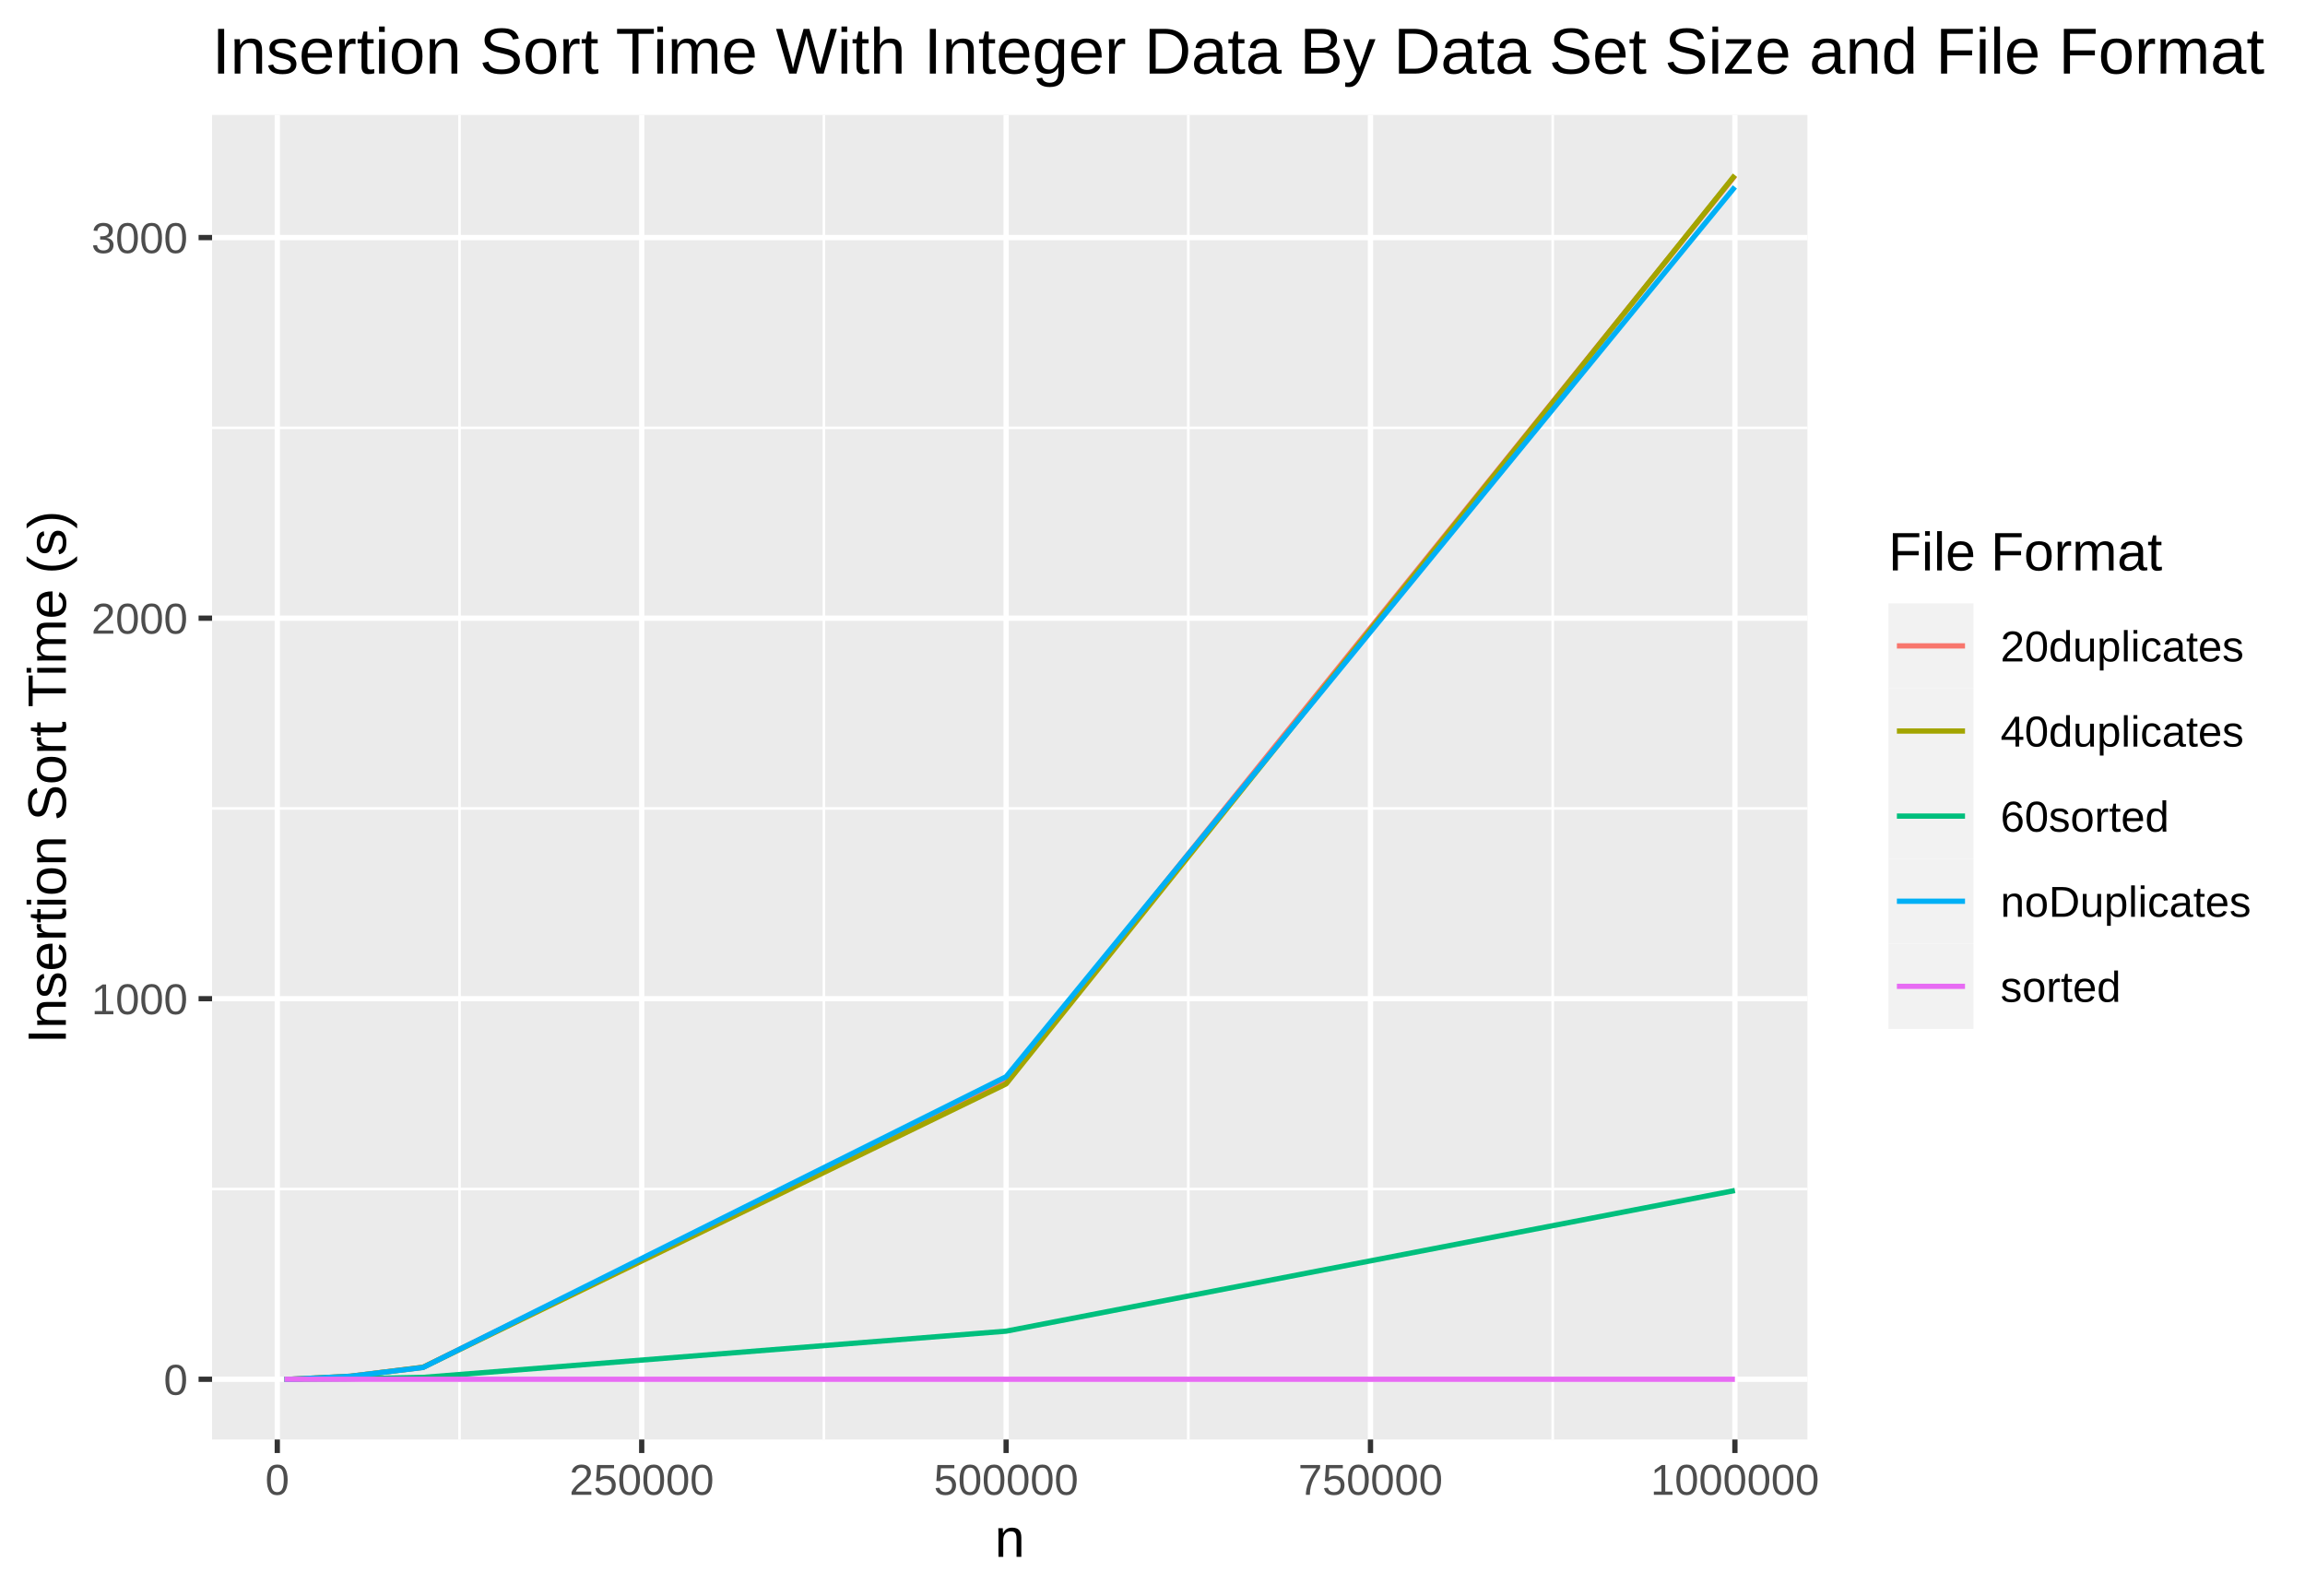
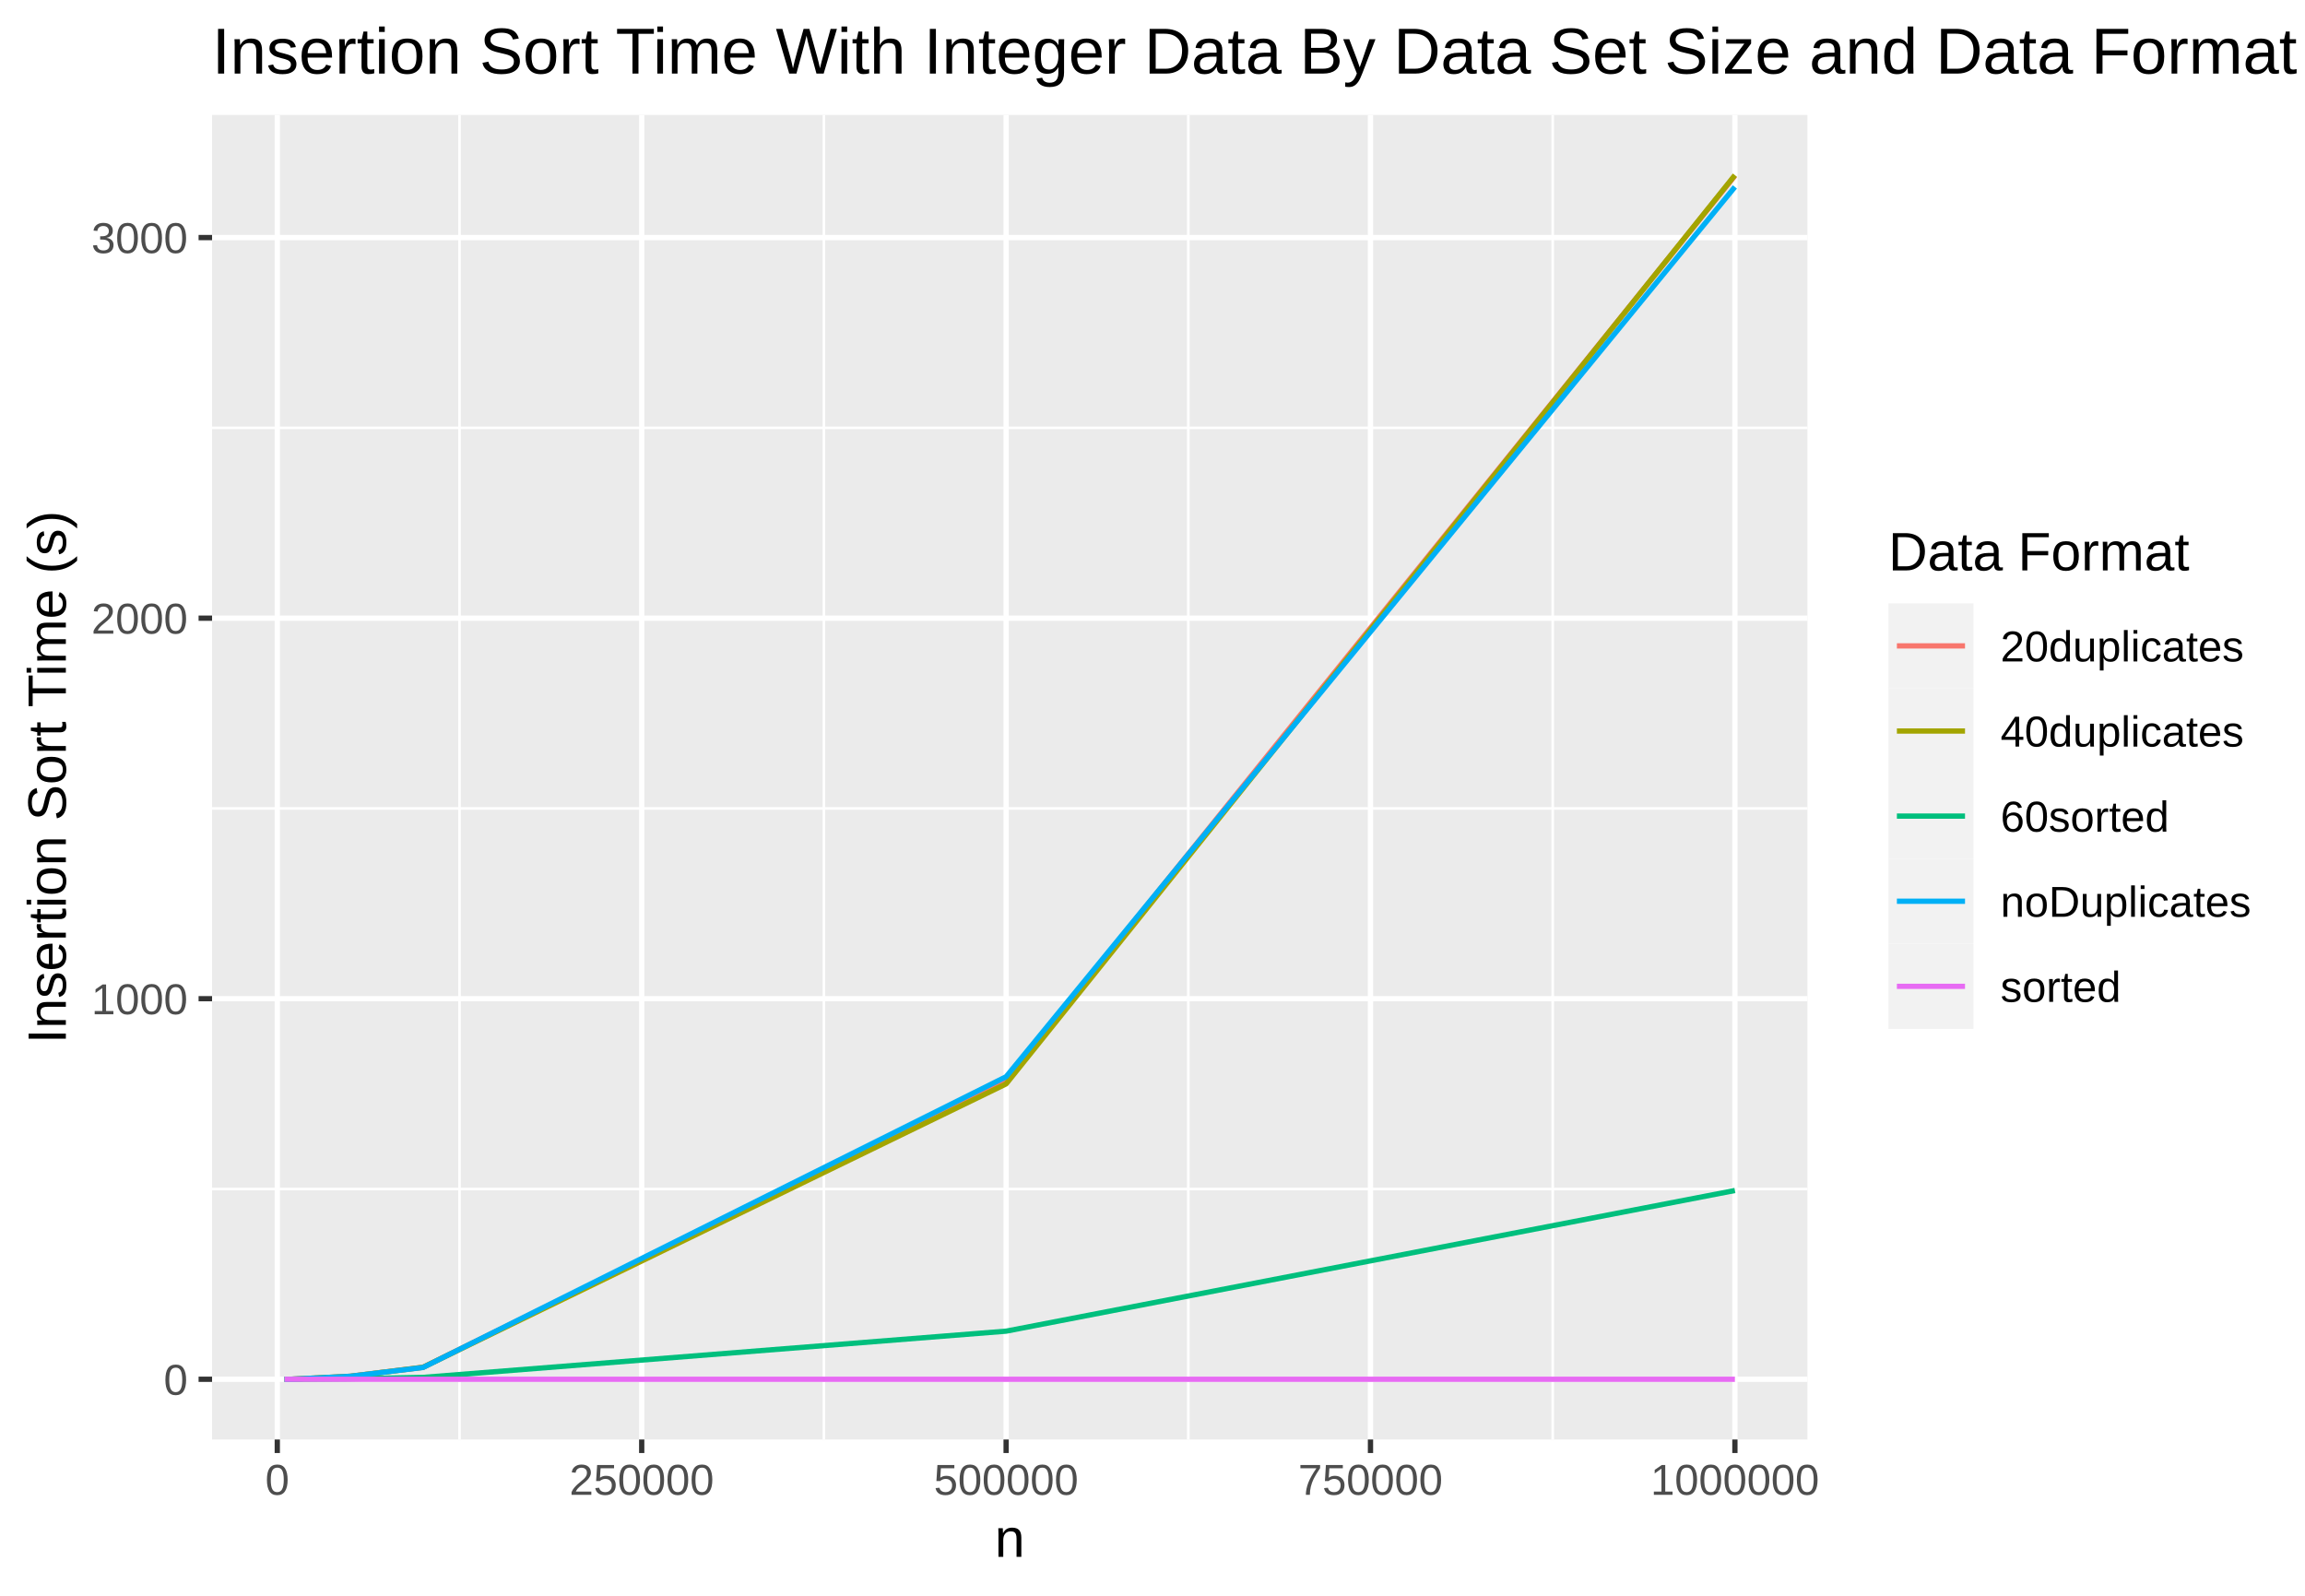
<svg xmlns="http://www.w3.org/2000/svg" class="svglite" width="468.00pt" height="324.00pt" viewBox="0 0 468.00 324.00">
  <defs>
    <style type="text/css">
    .svglite line, .svglite polyline, .svglite polygon, .svglite path, .svglite rect, .svglite circle {
      fill: none;
      stroke: #000000;
      stroke-linecap: round;
      stroke-linejoin: round;
      stroke-miterlimit: 10.00;
    }
    .svglite text {
      white-space: pre;
    }
  </style>
  </defs>
  <rect width="100%" height="100%" style="stroke: none; fill: #FFFFFF;" />
  <defs>
    <clipPath id="cpMC4wMHw0NjguMDB8MC4wMHwzMjQuMDA=">
      <rect x="0.00" y="0.00" width="468.00" height="324.00" />
    </clipPath>
  </defs>
  <g clip-path="url(#cpMC4wMHw0NjguMDB8MC4wMHwzMjQuMDA=)">
    <rect x="0.00" y="0.00" width="468.00" height="324.00" style="stroke-width: 1.07; stroke: #FFFFFF; fill: #FFFFFF;" />
  </g>
  <defs>
    <clipPath id="cpNDMuMDZ8MzY2Ljk4fDIzLjM0fDI5Mi4yNw==">
      <rect x="43.06" y="23.34" width="323.92" height="268.93" />
    </clipPath>
  </defs>
  <g clip-path="url(#cpNDMuMDZ8MzY2Ljk4fDIzLjM0fDI5Mi4yNw==)">
    <rect x="43.06" y="23.34" width="323.92" height="268.93" style="stroke-width: 1.07; stroke: none; fill: #EBEBEB;" />
    <polyline points="43.06,241.41 366.98,241.41 " style="stroke-width: 0.53; stroke: #FFFFFF; stroke-linecap: butt;" />
    <polyline points="43.06,164.14 366.98,164.14 " style="stroke-width: 0.53; stroke: #FFFFFF; stroke-linecap: butt;" />
    <polyline points="43.06,86.87 366.98,86.87 " style="stroke-width: 0.53; stroke: #FFFFFF; stroke-linecap: butt;" />
    <polyline points="93.30,292.27 93.30,23.34 " style="stroke-width: 0.53; stroke: #FFFFFF; stroke-linecap: butt;" />
    <polyline points="167.28,292.27 167.28,23.34 " style="stroke-width: 0.53; stroke: #FFFFFF; stroke-linecap: butt;" />
    <polyline points="241.27,292.27 241.27,23.34 " style="stroke-width: 0.53; stroke: #FFFFFF; stroke-linecap: butt;" />
    <polyline points="315.26,292.27 315.26,23.34 " style="stroke-width: 0.53; stroke: #FFFFFF; stroke-linecap: butt;" />
    <polyline points="43.06,280.04 366.98,280.04 " style="stroke-width: 1.07; stroke: #FFFFFF; stroke-linecap: butt;" />
    <polyline points="43.06,202.77 366.98,202.77 " style="stroke-width: 1.07; stroke: #FFFFFF; stroke-linecap: butt;" />
    <polyline points="43.06,125.51 366.98,125.51 " style="stroke-width: 1.07; stroke: #FFFFFF; stroke-linecap: butt;" />
    <polyline points="43.06,48.24 366.98,48.24 " style="stroke-width: 1.07; stroke: #FFFFFF; stroke-linecap: butt;" />
    <polyline points="56.30,292.27 56.30,23.34 " style="stroke-width: 1.07; stroke: #FFFFFF; stroke-linecap: butt;" />
    <polyline points="130.29,292.27 130.29,23.34 " style="stroke-width: 1.07; stroke: #FFFFFF; stroke-linecap: butt;" />
    <polyline points="204.28,292.27 204.28,23.34 " style="stroke-width: 1.07; stroke: #FFFFFF; stroke-linecap: butt;" />
    <polyline points="278.26,292.27 278.26,23.34 " style="stroke-width: 1.07; stroke: #FFFFFF; stroke-linecap: butt;" />
    <polyline points="352.25,292.27 352.25,23.34 " style="stroke-width: 1.07; stroke: #FFFFFF; stroke-linecap: butt;" />
    <polyline points="57.78,280.04 59.26,280.02 71.10,279.43 85.90,277.60 204.28,219.25 352.25,35.69 " style="stroke-width: 1.07; stroke: #F8766D; stroke-linecap: butt;" />
    <polyline points="57.78,280.04 59.26,280.02 71.10,279.44 85.90,277.60 204.28,220.07 352.25,35.56 " style="stroke-width: 1.07; stroke: #A3A500; stroke-linecap: butt;" />
    <polyline points="57.78,280.04 59.26,280.04 71.10,279.94 85.90,279.66 204.28,270.27 352.25,241.71 " style="stroke-width: 1.07; stroke: #00BF7D; stroke-linecap: butt;" />
    <polyline points="57.78,280.04 59.26,280.02 71.10,279.43 85.90,277.64 204.28,218.61 352.25,37.95 " style="stroke-width: 1.07; stroke: #00B0F6; stroke-linecap: butt;" />
    <polyline points="57.78,280.04 59.26,280.04 71.10,280.04 85.90,280.04 204.28,280.04 352.25,280.04 " style="stroke-width: 1.07; stroke: #E76BF3; stroke-linecap: butt;" />
  </g>
  <g clip-path="url(#cpMC4wMHw0NjguMDB8MC4wMHwzMjQuMDA=)">
    <text x="38.13" y="283.20" text-anchor="end" style="font-size: 8.80px;fill: #4D4D4D; font-family: &quot;Arial&quot;;" textLength="4.90px" lengthAdjust="spacingAndGlyphs">0</text>
    <text x="38.13" y="205.93" text-anchor="end" style="font-size: 8.80px;fill: #4D4D4D; font-family: &quot;Arial&quot;;" textLength="19.58px" lengthAdjust="spacingAndGlyphs">1000</text>
    <text x="38.13" y="128.66" text-anchor="end" style="font-size: 8.80px;fill: #4D4D4D; font-family: &quot;Arial&quot;;" textLength="19.58px" lengthAdjust="spacingAndGlyphs">2000</text>
    <text x="38.13" y="51.39" text-anchor="end" style="font-size: 8.80px;fill: #4D4D4D; font-family: &quot;Arial&quot;;" textLength="19.58px" lengthAdjust="spacingAndGlyphs">3000</text>
    <polyline points="40.32,280.04 43.06,280.04 " style="stroke-width: 1.07; stroke: #333333; stroke-linecap: butt;" />
    <polyline points="40.32,202.77 43.06,202.77 " style="stroke-width: 1.07; stroke: #333333; stroke-linecap: butt;" />
    <polyline points="40.32,125.51 43.06,125.51 " style="stroke-width: 1.07; stroke: #333333; stroke-linecap: butt;" />
    <polyline points="40.32,48.24 43.06,48.24 " style="stroke-width: 1.07; stroke: #333333; stroke-linecap: butt;" />
    <polyline points="56.30,295.01 56.30,292.27 " style="stroke-width: 1.07; stroke: #333333; stroke-linecap: butt;" />
    <polyline points="130.29,295.01 130.29,292.27 " style="stroke-width: 1.07; stroke: #333333; stroke-linecap: butt;" />
    <polyline points="204.28,295.01 204.28,292.27 " style="stroke-width: 1.07; stroke: #333333; stroke-linecap: butt;" />
    <polyline points="278.26,295.01 278.26,292.27 " style="stroke-width: 1.07; stroke: #333333; stroke-linecap: butt;" />
    <polyline points="352.25,295.01 352.25,292.27 " style="stroke-width: 1.07; stroke: #333333; stroke-linecap: butt;" />
    <text x="56.30" y="303.50" text-anchor="middle" style="font-size: 8.80px;fill: #4D4D4D; font-family: &quot;Arial&quot;;" textLength="4.90px" lengthAdjust="spacingAndGlyphs">0</text>
    <text x="130.29" y="303.50" text-anchor="middle" style="font-size: 8.80px;fill: #4D4D4D; font-family: &quot;Arial&quot;;" textLength="29.38px" lengthAdjust="spacingAndGlyphs">250000</text>
    <text x="204.28" y="303.50" text-anchor="middle" style="font-size: 8.80px;fill: #4D4D4D; font-family: &quot;Arial&quot;;" textLength="29.38px" lengthAdjust="spacingAndGlyphs">500000</text>
    <text x="278.26" y="303.50" text-anchor="middle" style="font-size: 8.80px;fill: #4D4D4D; font-family: &quot;Arial&quot;;" textLength="29.38px" lengthAdjust="spacingAndGlyphs">750000</text>
    <text x="352.25" y="303.50" text-anchor="middle" style="font-size: 8.80px;fill: #4D4D4D; font-family: &quot;Arial&quot;;" textLength="34.27px" lengthAdjust="spacingAndGlyphs">1000000</text>
    <text x="205.02" y="316.09" text-anchor="middle" style="font-size: 11.00px; font-family: &quot;Arial&quot;;" textLength="6.12px" lengthAdjust="spacingAndGlyphs">n</text>
    <text transform="translate(13.37,157.80) rotate(-90)" text-anchor="middle" style="font-size: 11.00px; font-family: &quot;Arial&quot;;" textLength="108.80px" lengthAdjust="spacingAndGlyphs">Insertion Sort Time (s)</text>
    <rect x="377.93" y="101.22" width="84.59" height="113.16" style="stroke-width: 1.07; stroke: none; fill: #FFFFFF;" />
-     <text x="383.41" y="115.81" style="font-size: 11.00px; font-family: &quot;Arial&quot;;" textLength="55.61px" lengthAdjust="spacingAndGlyphs">File Format</text>
+     <text x="383.41" y="115.81" style="font-size: 11.00px; font-family: &quot;Arial&quot;;" textLength="61.13px" lengthAdjust="spacingAndGlyphs">Data Format</text>
    <rect x="383.41" y="122.50" width="17.28" height="17.28" style="stroke-width: 1.07; stroke: none; fill: #F2F2F2;" />
    <line x1="385.14" y1="131.14" x2="398.97" y2="131.14" style="stroke-width: 1.07; stroke: #F8766D; stroke-linecap: butt;" />
    <rect x="383.41" y="139.78" width="17.28" height="17.28" style="stroke-width: 1.07; stroke: none; fill: #F2F2F2;" />
    <line x1="385.14" y1="148.42" x2="398.97" y2="148.42" style="stroke-width: 1.07; stroke: #A3A500; stroke-linecap: butt;" />
    <rect x="383.41" y="157.06" width="17.28" height="17.28" style="stroke-width: 1.07; stroke: none; fill: #F2F2F2;" />
    <line x1="385.14" y1="165.70" x2="398.97" y2="165.70" style="stroke-width: 1.07; stroke: #00BF7D; stroke-linecap: butt;" />
    <rect x="383.41" y="174.34" width="17.28" height="17.28" style="stroke-width: 1.07; stroke: none; fill: #F2F2F2;" />
    <line x1="385.14" y1="182.98" x2="398.97" y2="182.98" style="stroke-width: 1.07; stroke: #00B0F6; stroke-linecap: butt;" />
    <rect x="383.41" y="191.62" width="17.28" height="17.28" style="stroke-width: 1.07; stroke: none; fill: #F2F2F2;" />
    <line x1="385.14" y1="200.26" x2="398.97" y2="200.26" style="stroke-width: 1.07; stroke: #E76BF3; stroke-linecap: butt;" />
    <text x="406.17" y="134.30" style="font-size: 8.80px; font-family: &quot;Arial&quot;;" textLength="49.41px" lengthAdjust="spacingAndGlyphs">20duplicates</text>
    <text x="406.17" y="151.58" style="font-size: 8.80px; font-family: &quot;Arial&quot;;" textLength="49.41px" lengthAdjust="spacingAndGlyphs">40duplicates</text>
    <text x="406.17" y="168.86" style="font-size: 8.80px; font-family: &quot;Arial&quot;;" textLength="34.25px" lengthAdjust="spacingAndGlyphs">60sorted</text>
    <text x="406.17" y="186.14" style="font-size: 8.80px; font-family: &quot;Arial&quot;;" textLength="50.87px" lengthAdjust="spacingAndGlyphs">noDuplicates</text>
    <text x="406.17" y="203.42" style="font-size: 8.80px; font-family: &quot;Arial&quot;;" textLength="24.46px" lengthAdjust="spacingAndGlyphs">sorted</text>
-     <text x="43.06" y="14.94" style="font-size: 13.20px; font-family: &quot;Arial&quot;;" textLength="417.15px" lengthAdjust="spacingAndGlyphs">Insertion Sort Time With Integer Data By Data Set Size and File Format</text>
+     <text x="43.06" y="14.94" style="font-size: 13.20px; font-family: &quot;Arial&quot;;" textLength="423.76px" lengthAdjust="spacingAndGlyphs">Insertion Sort Time With Integer Data By Data Set Size and Data Format</text>
  </g>
</svg>
